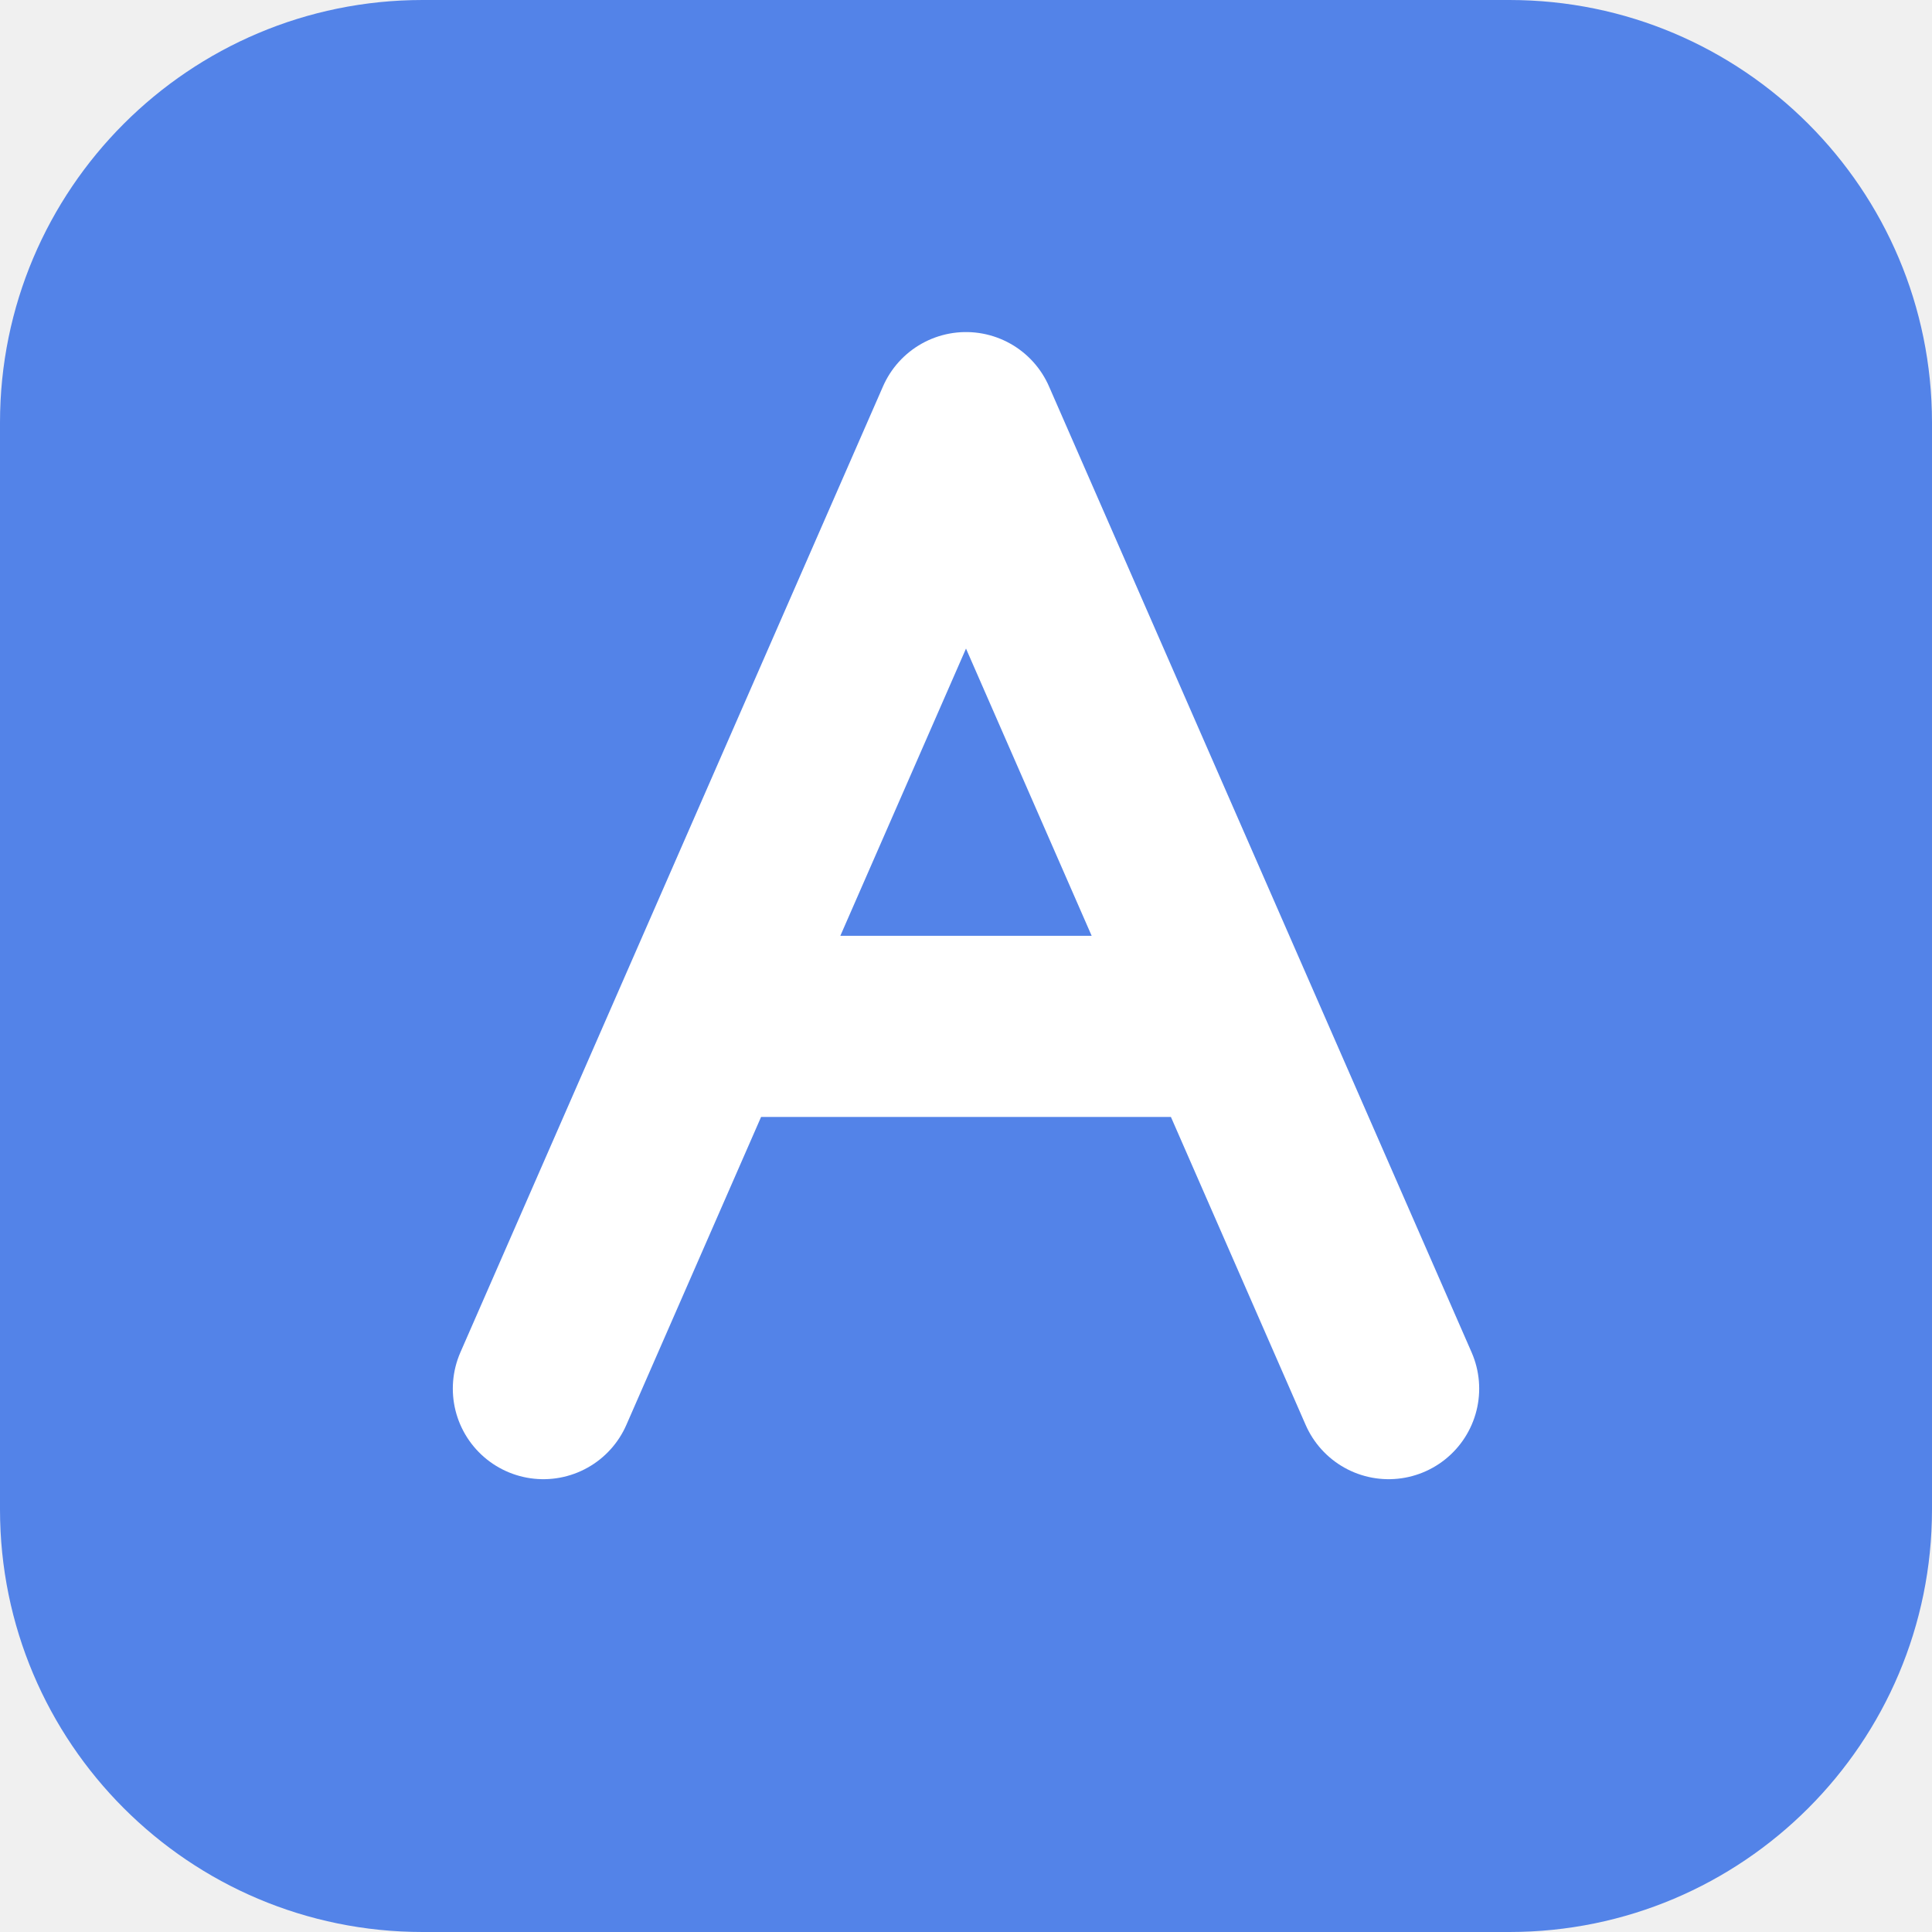
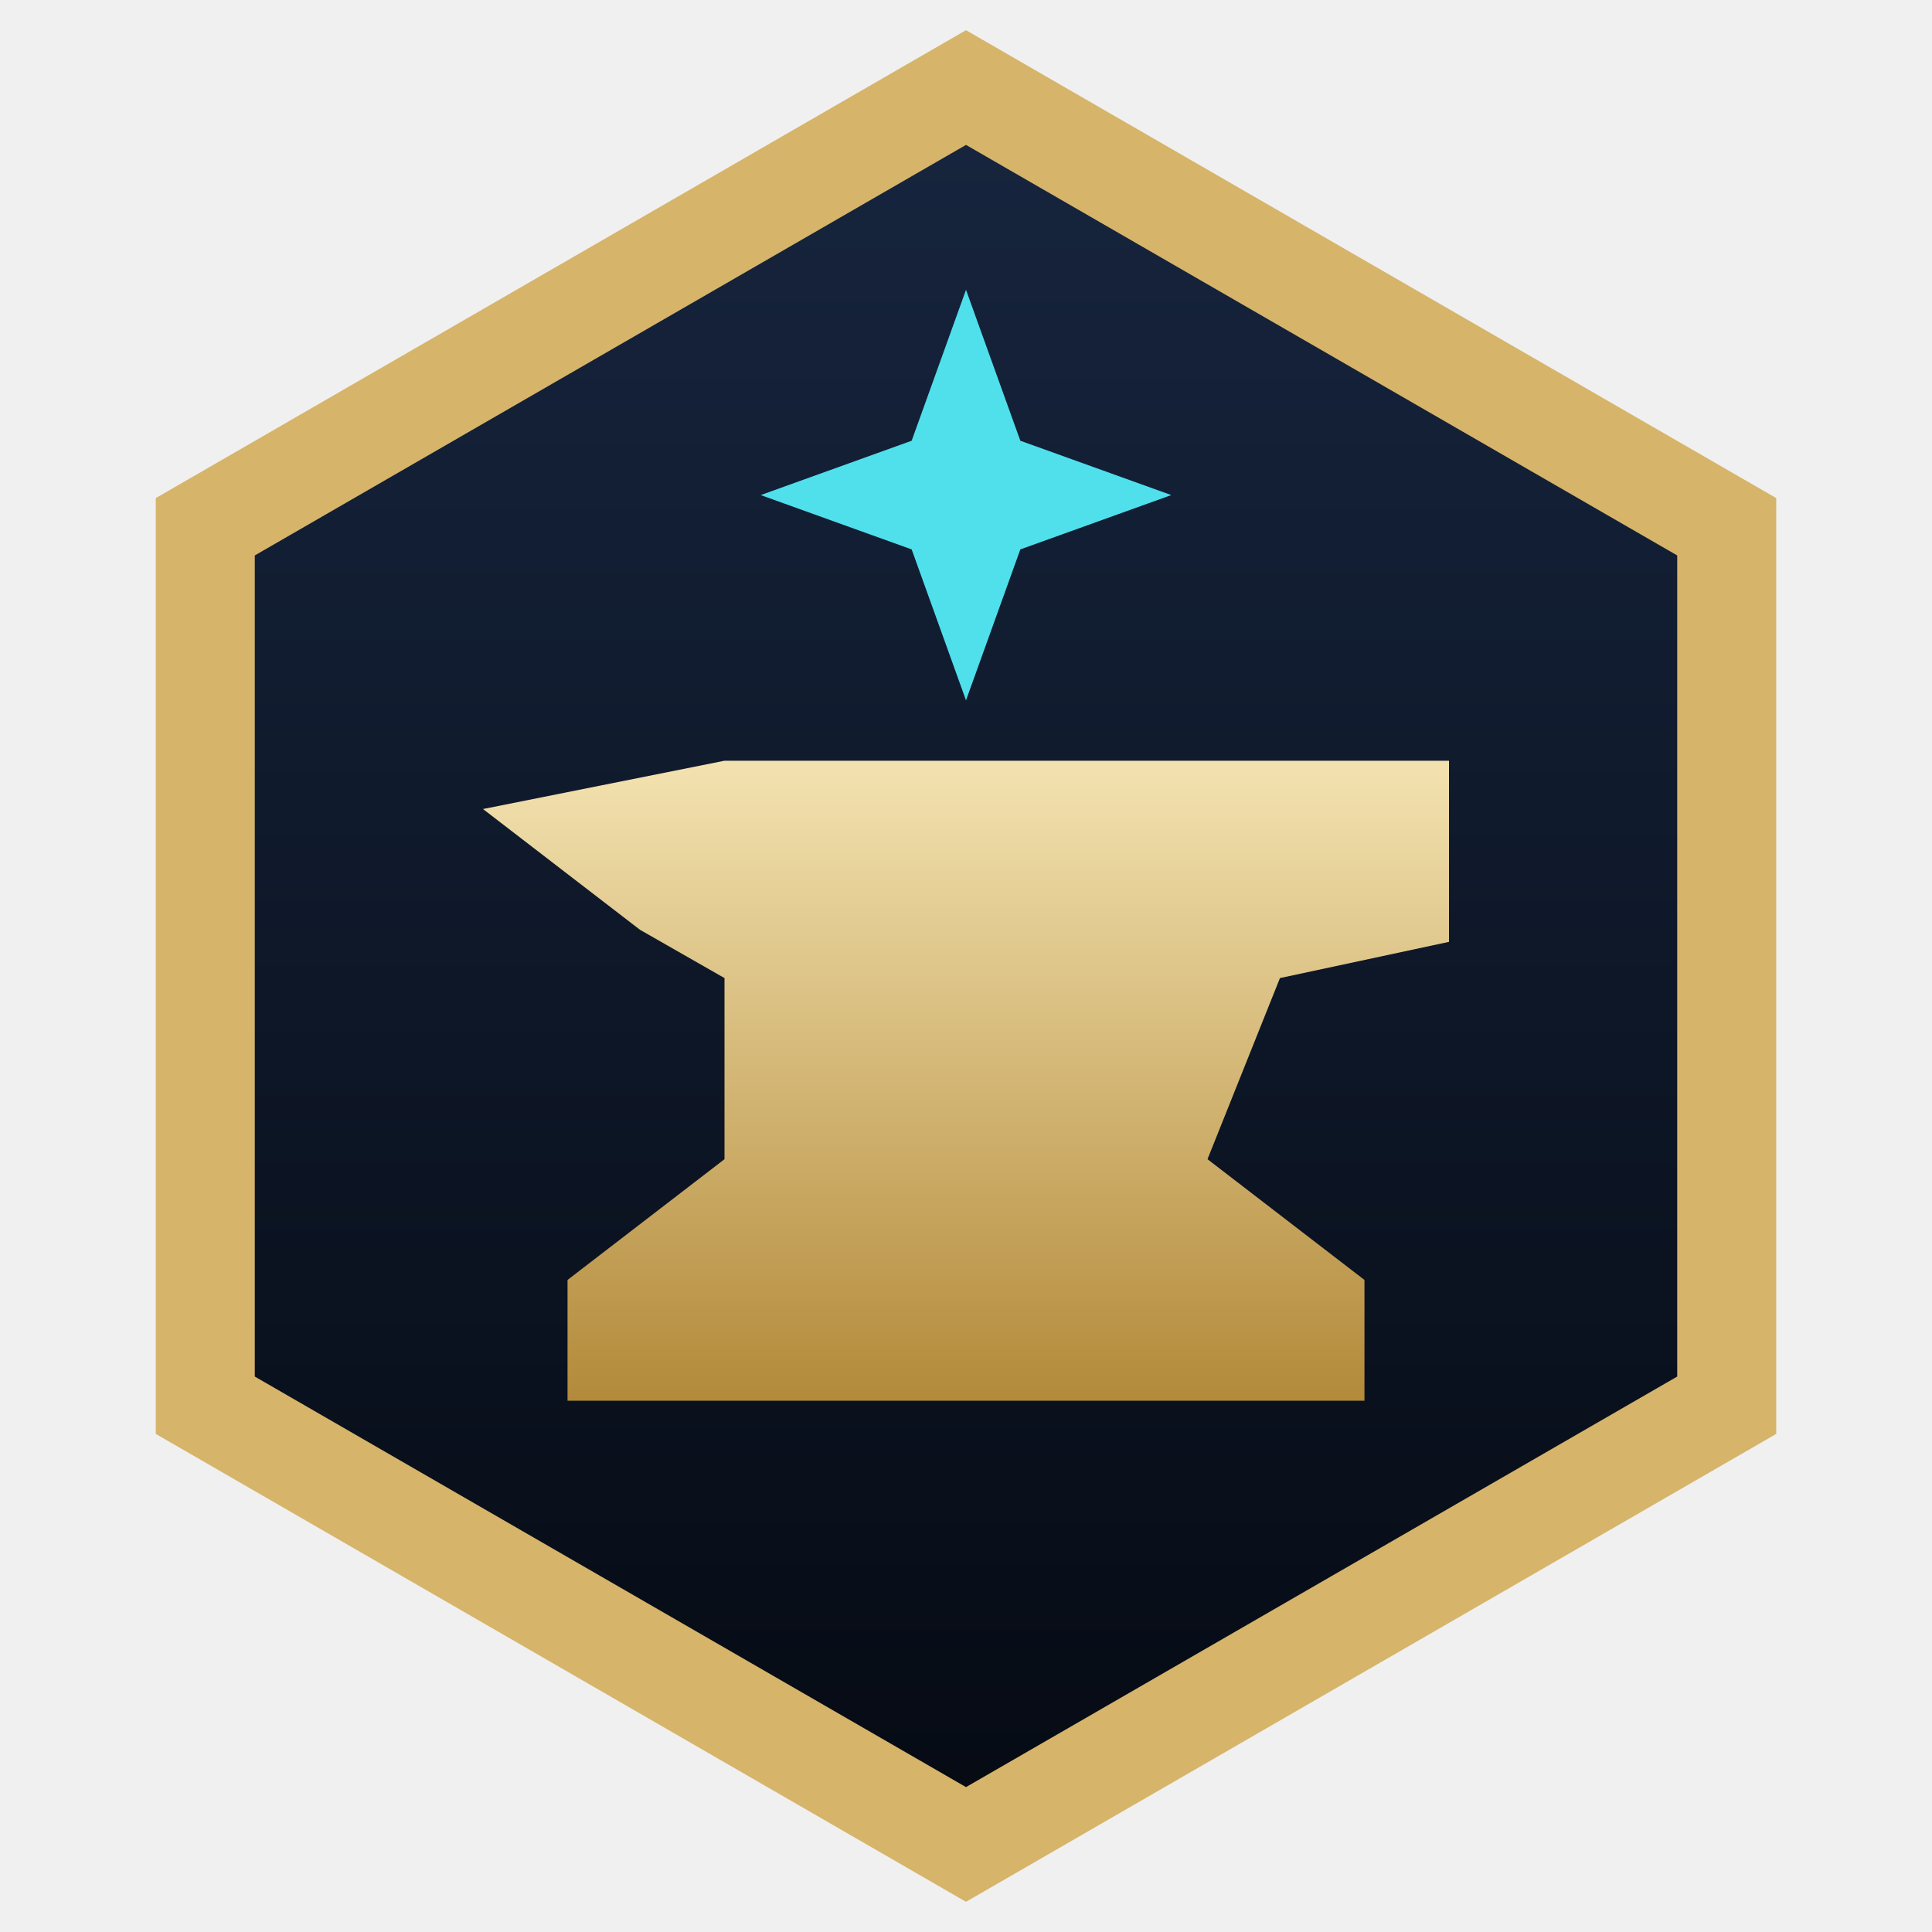
<svg xmlns="http://www.w3.org/2000/svg" viewBox="0 0 32 32">
-   <rect width="32" height="32" rx="7" fill="#5383e8" />
-   <path d="M9 23 L16 7 L23 23 M12 17 H20" stroke="#fff" stroke-width="3" fill="none" stroke-linecap="round" stroke-linejoin="round" />
+   <defs>
+     <linearGradient id="n" x1="0" y1="0" x2="0" y2="1">
+       <stop offset="0" stop-color="#16243d" />
+       <stop offset="1" stop-color="#060b14" />
+     </linearGradient>
+     <linearGradient id="g" x1="0" y1="0" x2="0" y2="1">
+       <stop offset="0" stop-color="#f3e2b0" />
+       <stop offset="1" stop-color="#b38a3a" />
+     </linearGradient>
+   </defs>
+   <polygon points="16,0.5 29.42,8.25 29.42,23.75 16,31.5 2.58,23.75 2.58,8.25" fill="#d6b46a" />
+   <polygon points="16,2.4 27.78,9.2 27.78,22.8 16,29.6 4.22,22.8 4.22,9.2" fill="url(#n)" />
+   <polygon points="8,13.4 12,12.6 24,12.6 24,15.6 21.2,16.2 20,19.2 22.6,21.2 22.6,23.2 9.4,23.2 9.4,21.2 12,19.2 12,16.2 10.6,15.4" fill="url(#g)" />
+   <polygon points="16,4.8 16.9,7.3 19.4,8.2 16.9,9.1 16,11.6 15.1,9.1 12.6,8.2 15.1,7.3" fill="#4fe0ec" />
</svg>
